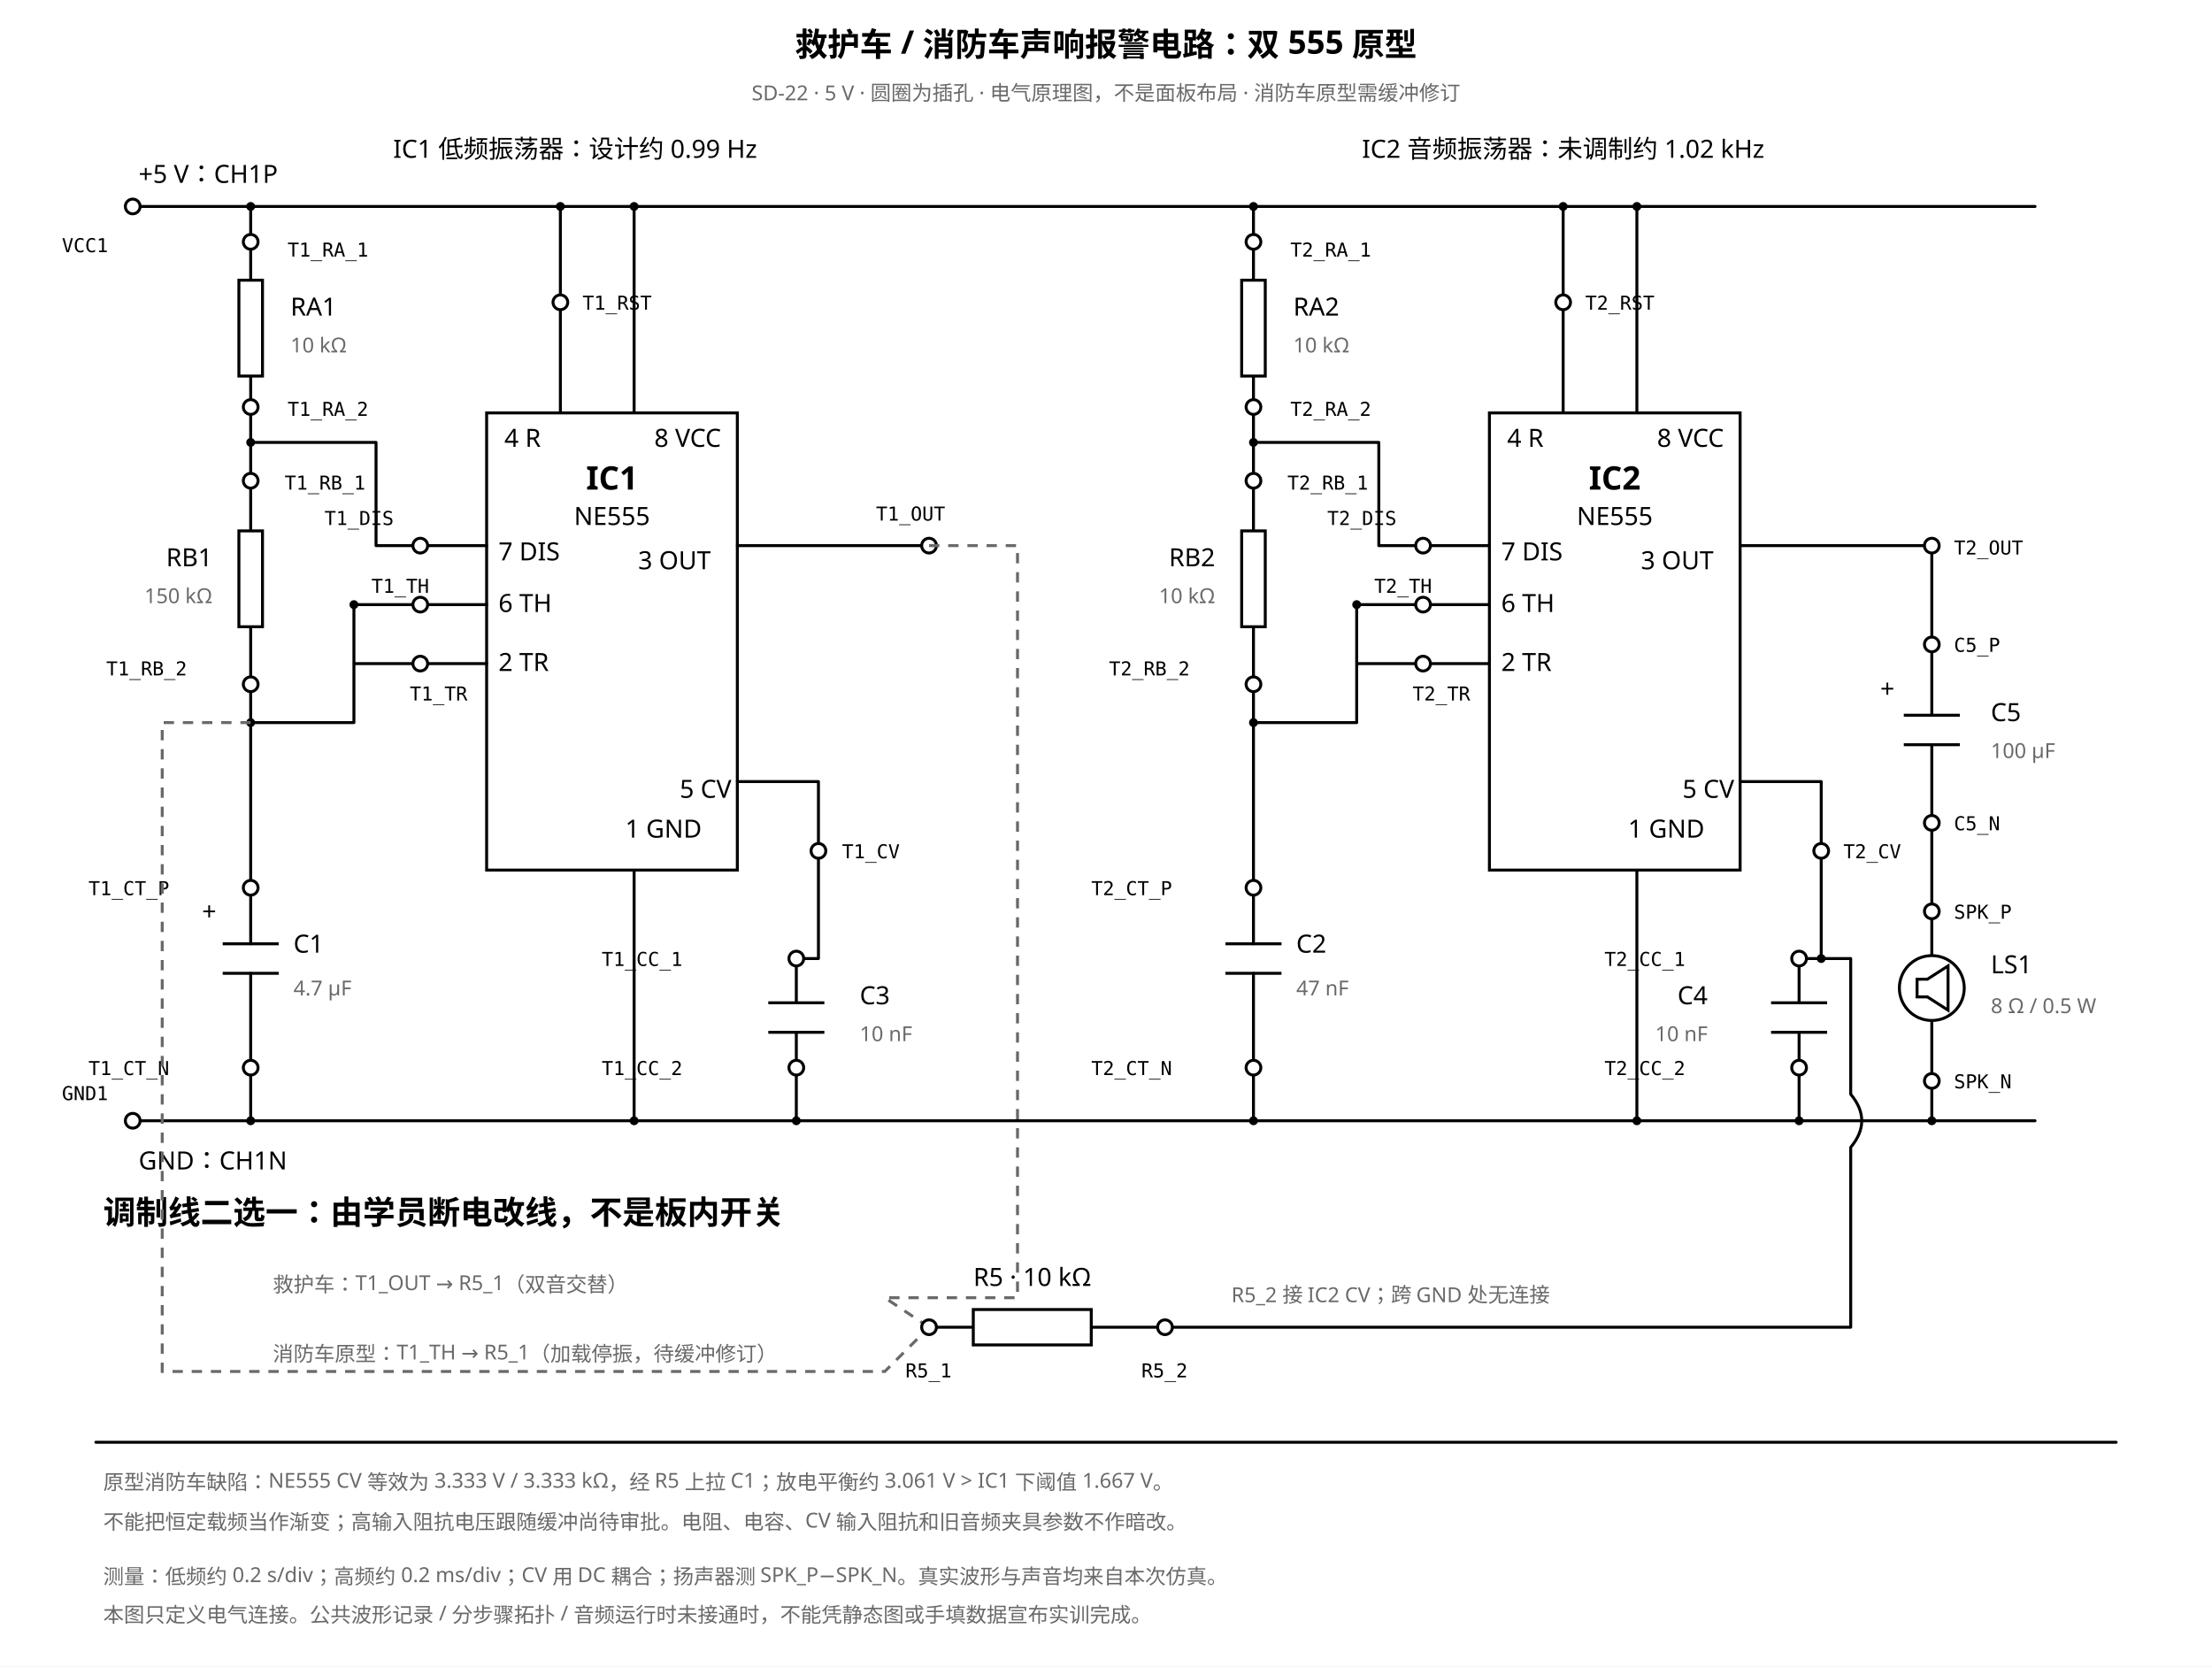
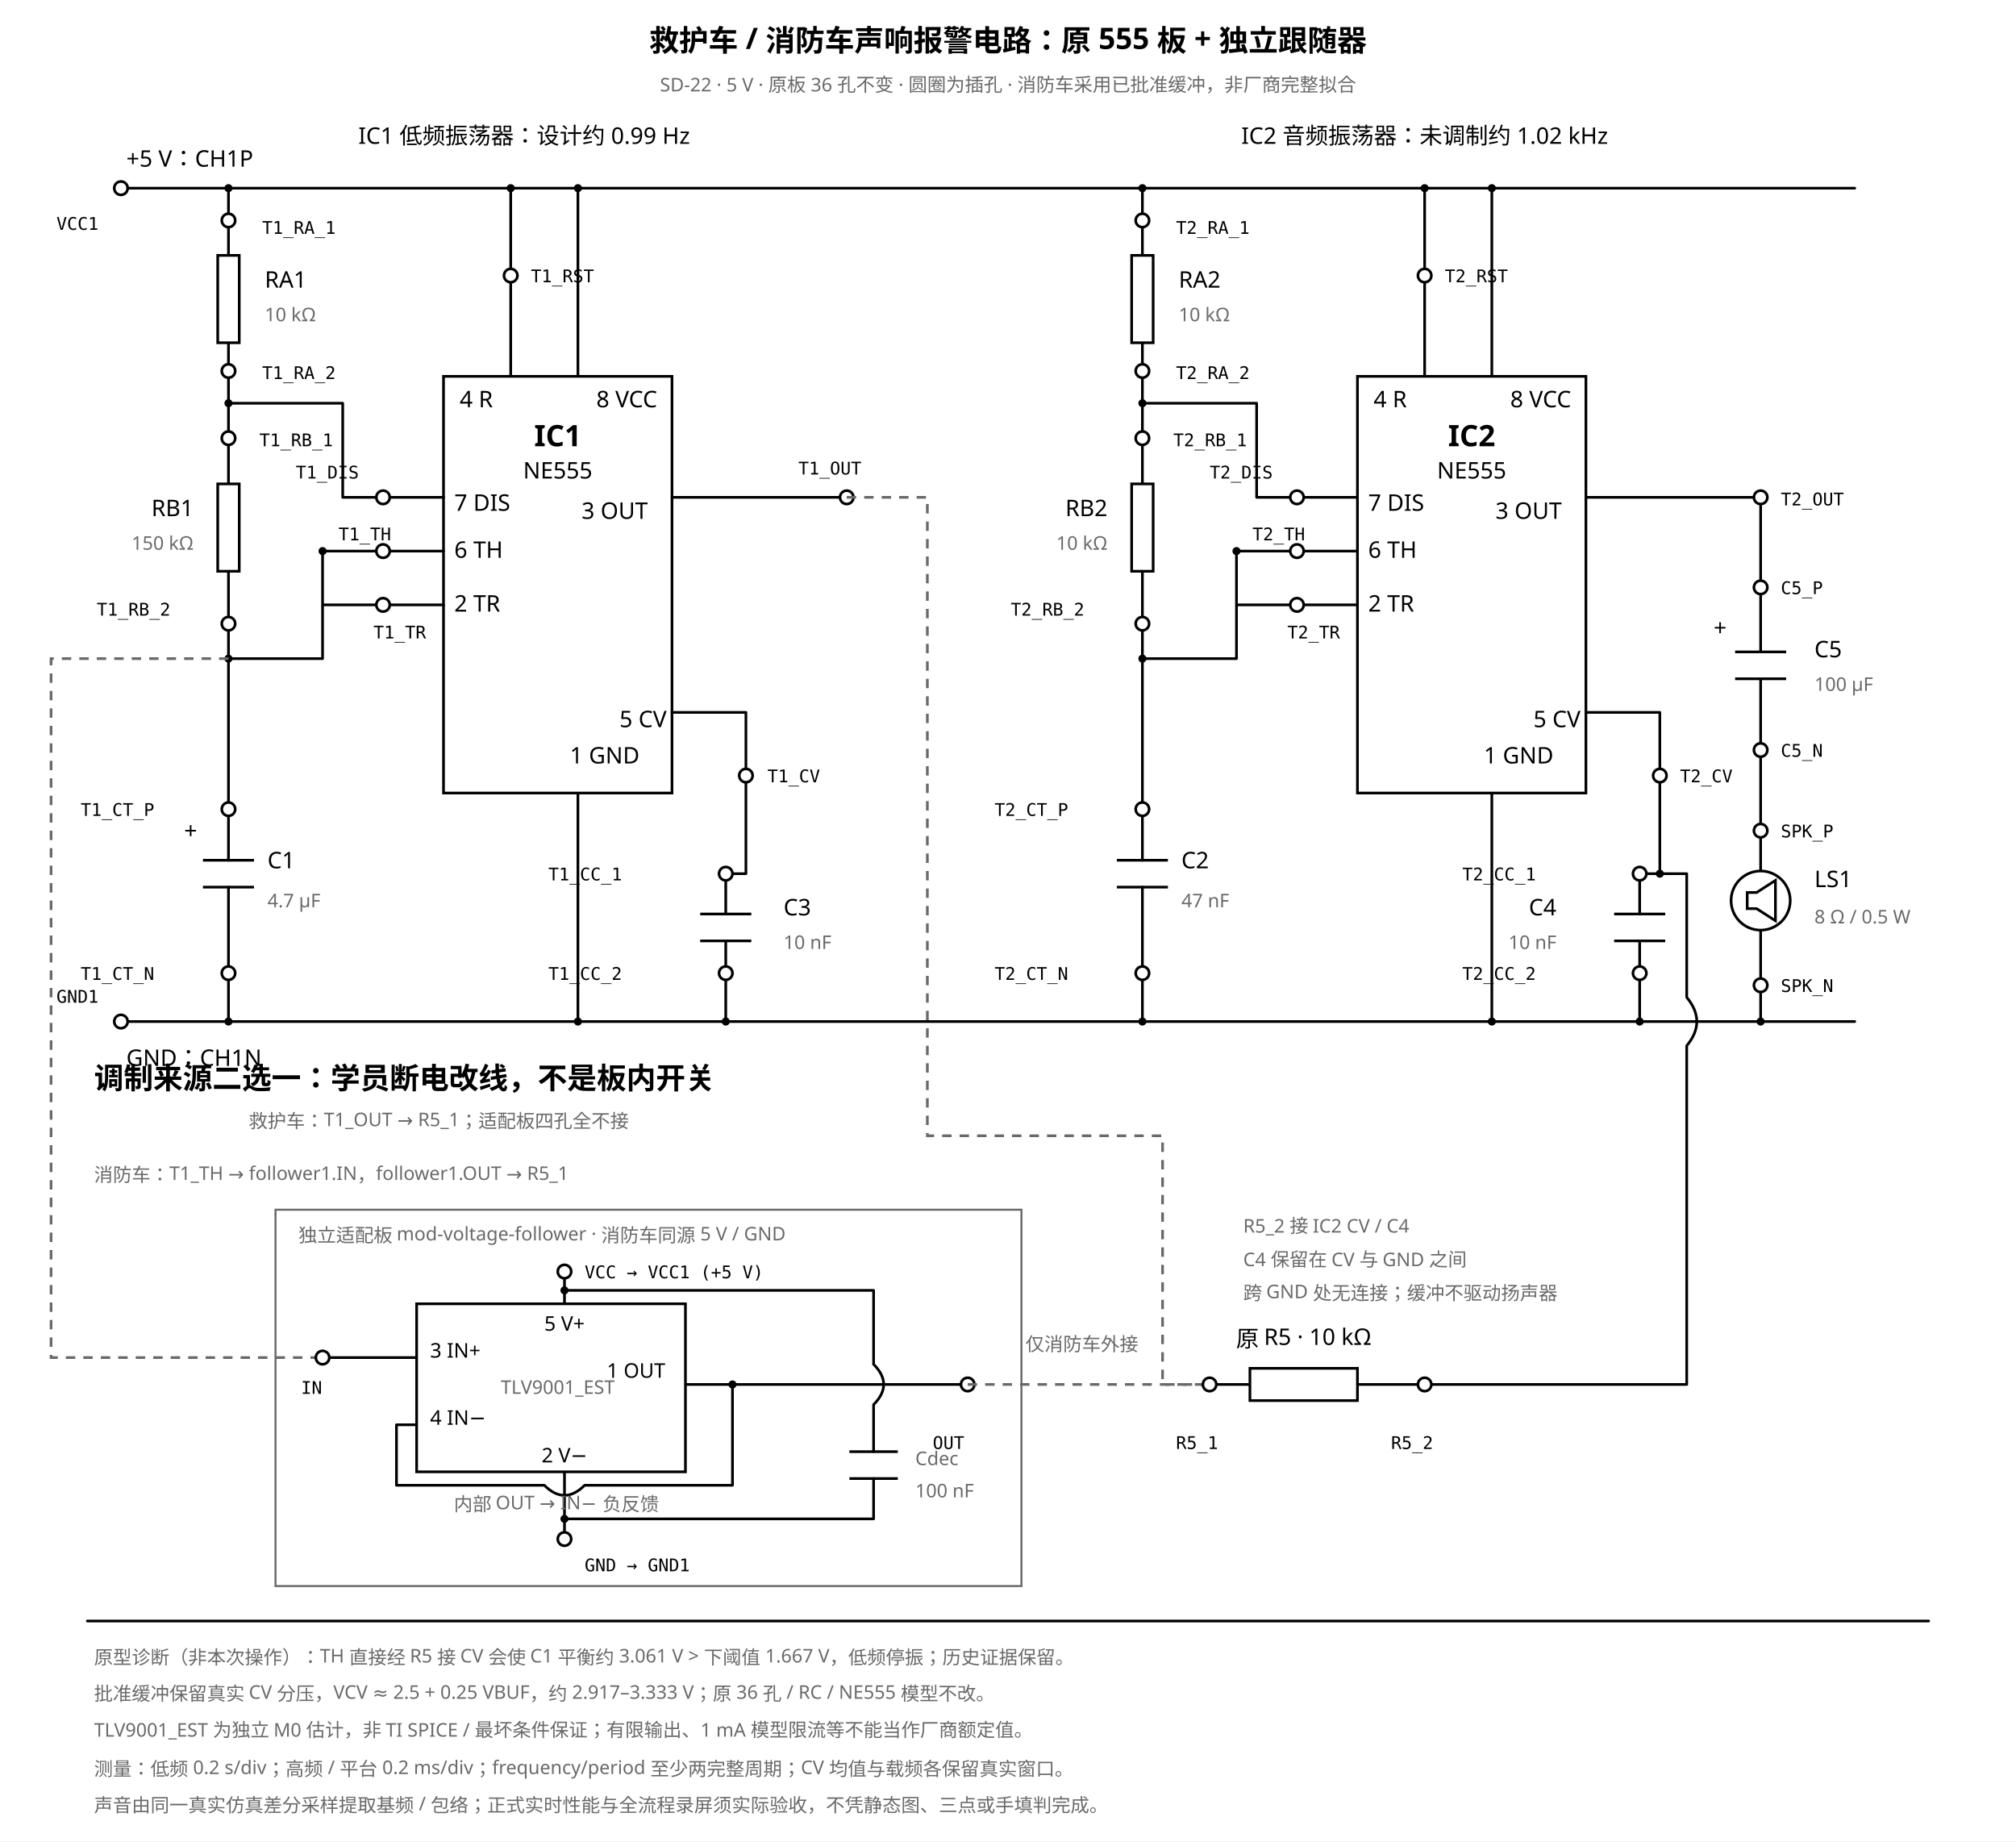
- <svg xmlns="http://www.w3.org/2000/svg" viewBox="0 0 1500 1130" role="img" aria-labelledby="title description">
+ <svg xmlns="http://www.w3.org/2000/svg" viewBox="0 0 1500 1370" role="img" aria-labelledby="title description">
  <style>
    text { font-family: "Noto Sans SC Variable", sans-serif; fill: black; font-size: 17px; }
    .wire { fill: none; stroke: black; stroke-width: 2; stroke-linecap: round; stroke-linejoin: round; }
    .component { fill: white; stroke: black; stroke-width: 2; }
    .jack { fill: white; stroke: black; stroke-width: 2; }
    .node { fill: black; }
    .choice { fill: none; stroke: dimgray; stroke-width: 2; stroke-dasharray: 7 6; }
    .small { font-size: 14px; fill: dimgray; }
    .jack-label { font-family: "JetBrains Mono Variable", monospace; font-size: 13px; }
    .pin-label { font-size: 15px; }
    .center { text-anchor: middle; }
    .heading { font-size: 22px; font-weight: 600; }
  </style>
-   <rect width="1500" height="1130" fill="white" />
-   <text x="750" y="38" class="center heading">救护车 / 消防车声响报警电路：双 555 原型</text>
-   <text x="750" y="68" class="center small">SD-22 · 5 V · 圆圈为插孔 · 电气原理图，不是面板布局 · 消防车原型需缓冲修订</text>
+   <rect width="1500" height="1370" fill="white" />
+   <text x="750" y="38" class="center heading">救护车 / 消防车声响报警电路：原 555 板 + 独立跟随器</text>
+   <text x="750" y="68" class="center small">SD-22 · 5 V · 原板 36 孔不变 · 圆圈为插孔 · 消防车采用已批准缓冲，非厂商完整拟合</text>
  <text x="390" y="107" class="center">IC1 低频振荡器：设计约 0.99 Hz</text>
  <text x="1060" y="107" class="center">IC2 音频振荡器：未调制约 1.02 kHz</text>
  <g class="wire">
    <path d="M90 140 H1380 M90 760 H1380" />
    <path d="M430 140 V280 M1110 140 V280 M430 590 V760 M1110 590 V760" />
    <path d="M380 140 V280 M1060 140 V280" />
  </g>
  <text x="94" y="124">+5 V：CH1P</text>
  <text x="94" y="793">GND：CH1N</text>
  <g data-jack-id="VCC1">
    <circle cx="90" cy="140" r="5" class="jack" />
    <text x="42" y="171" class="jack-label">VCC1</text>
  </g>
  <g data-jack-id="GND1">
    <circle cx="90" cy="760" r="5" class="jack" />
    <text x="42" y="746" class="jack-label">GND1</text>
  </g>
  <rect x="330" y="280" width="170" height="310" class="component" />
  <rect x="1010" y="280" width="170" height="310" class="component" />
  <text x="415" y="332" class="center heading">IC1</text>
  <text x="415" y="356" class="center">NE555</text>
  <text x="1095" y="332" class="center heading">IC2</text>
  <text x="1095" y="356" class="center">NE555</text>
  <g class="pin-label">
    <text x="342" y="303">4 R</text>
    <text x="489" y="303" text-anchor="end">8 VCC</text>
    <text x="1022" y="303">4 R</text>
    <text x="1169" y="303" text-anchor="end">8 VCC</text>
    <text x="338" y="380">7 DIS</text>
    <text x="338" y="415">6 TH</text>
    <text x="338" y="455">2 TR</text>
    <text x="482" y="386" text-anchor="end">3 OUT</text>
    <text x="424" y="568">1 GND</text>
    <text x="496" y="541" text-anchor="end">5 CV</text>
    <text x="1018" y="380">7 DIS</text>
    <text x="1018" y="415">6 TH</text>
    <text x="1018" y="455">2 TR</text>
    <text x="1162" y="386" text-anchor="end">3 OUT</text>
    <text x="1104" y="568">1 GND</text>
    <text x="1176" y="541" text-anchor="end">5 CV</text>
  </g>
  <g data-jack-id="T1_RST">
    <circle cx="380" cy="205" r="5" class="jack" />
    <text x="395" y="210" class="jack-label">T1_RST</text>
  </g>
  <g data-jack-id="T2_RST">
    <circle cx="1060" cy="205" r="5" class="jack" />
    <text x="1075" y="210" class="jack-label">T2_RST</text>
  </g>
  <g class="wire">
    <path d="M170 140 V190 M170 255 V360 M170 425 V640 M170 660 V760" />
    <path d="M170 300 H255 V370 H330" />
    <path d="M170 490 H240 V410 H330 M240 410 V450 H330" />
    <path d="M500 370 H630" />
    <path d="M500 530 H555 V650 H540 M540 650 V680 M540 700 V760" />
    <path d="M850 140 V190 M850 255 V360 M850 425 V640 M850 660 V760" />
    <path d="M850 300 H935 V370 H1010" />
    <path d="M850 490 H920 V410 H1010 M920 410 V450 H1010" />
    <path d="M1180 370 H1310 V485 M1310 505 V650 M1310 690 V760" />
    <path d="M1180 530 H1235 V650 H1220 M1220 650 V680 M1220 700 V760" />
  </g>
  <g class="component">
    <rect x="162" y="190" width="16" height="65" />
    <rect x="162" y="360" width="16" height="65" />
    <path d="M151 640 H189 M151 660 H189" />
    <path d="M521 680 H559 M521 700 H559" />
    <rect x="842" y="190" width="16" height="65" />
    <rect x="842" y="360" width="16" height="65" />
    <path d="M831 640 H869 M831 660 H869" />
    <path d="M1201 680 H1239 M1201 700 H1239" />
    <path d="M1291 485 H1329 M1291 505 H1329" />
    <circle cx="1310" cy="670" r="22" />
    <path d="M1300 664 H1307 L1321 655 V685 L1307 676 H1300 Z" />
  </g>
  <text x="197" y="214">RA1</text>
  <text x="197" y="239" class="small">10 kΩ</text>
  <text x="144" y="384" text-anchor="end">RB1</text>
  <text x="144" y="409" class="small" text-anchor="end">150 kΩ</text>
  <text x="199" y="646">C1</text>
  <text x="199" y="675" class="small">4.7 μF</text>
  <text x="137" y="624">+</text>
  <text x="583" y="681">C3</text>
  <text x="583" y="706" class="small">10 nF</text>
  <text x="877" y="214">RA2</text>
  <text x="877" y="239" class="small">10 kΩ</text>
  <text x="824" y="384" text-anchor="end">RB2</text>
  <text x="824" y="409" class="small" text-anchor="end">10 kΩ</text>
  <text x="879" y="646">C2</text>
  <text x="879" y="675" class="small">47 nF</text>
  <text x="1158" y="681" text-anchor="end">C4</text>
  <text x="1158" y="706" class="small" text-anchor="end">10 nF</text>
  <text x="1350" y="489">C5</text>
  <text x="1350" y="514" class="small">100 μF</text>
  <text x="1275" y="473">+</text>
  <text x="1350" y="660">LS1</text>
  <text x="1350" y="687" class="small">8 Ω / 0.5 W</text>
  <g data-jack-id="T1_RA_1">
    <circle cx="170" cy="164" r="5" class="jack" />
    <text x="195" y="174" class="jack-label">T1_RA_1</text>
  </g>
  <g data-jack-id="T1_RA_2">
    <circle cx="170" cy="276" r="5" class="jack" />
    <text x="195" y="282" class="jack-label">T1_RA_2</text>
  </g>
  <g data-jack-id="T1_RB_1">
    <circle cx="170" cy="326" r="5" class="jack" />
    <text x="193" y="332" class="jack-label">T1_RB_1</text>
  </g>
  <g data-jack-id="T1_RB_2">
    <circle cx="170" cy="464" r="5" class="jack" />
    <text x="72" y="458" class="jack-label">T1_RB_2</text>
  </g>
  <g data-jack-id="T1_DIS">
    <circle cx="285" cy="370" r="5" class="jack" />
    <text x="267" y="356" class="jack-label" text-anchor="end">T1_DIS</text>
  </g>
  <g data-jack-id="T1_TH">
    <circle cx="285" cy="410" r="5" class="jack" />
    <text x="291" y="402" class="jack-label" text-anchor="end">T1_TH</text>
  </g>
  <g data-jack-id="T1_TR">
    <circle cx="285" cy="450" r="5" class="jack" />
    <text x="317" y="475" class="jack-label" text-anchor="end">T1_TR</text>
  </g>
  <g data-jack-id="T1_OUT">
    <circle cx="630" cy="370" r="5" class="jack" />
    <text x="594" y="353" class="jack-label">T1_OUT</text>
  </g>
  <g data-jack-id="T1_CV">
    <circle cx="555" cy="577" r="5" class="jack" />
    <text x="571" y="582" class="jack-label">T1_CV</text>
  </g>
  <g data-jack-id="T1_CT_P">
    <circle cx="170" cy="602" r="5" class="jack" />
    <text x="60" y="607" class="jack-label">T1_CT_P</text>
  </g>
  <g data-jack-id="T1_CT_N">
    <circle cx="170" cy="724" r="5" class="jack" />
    <text x="60" y="729" class="jack-label">T1_CT_N</text>
  </g>
  <g data-jack-id="T1_CC_1">
    <circle cx="540" cy="650" r="5" class="jack" />
    <text x="408" y="655" class="jack-label">T1_CC_1</text>
  </g>
  <g data-jack-id="T1_CC_2">
    <circle cx="540" cy="724" r="5" class="jack" />
    <text x="408" y="729" class="jack-label">T1_CC_2</text>
  </g>
  <g data-jack-id="T2_RA_1">
    <circle cx="850" cy="164" r="5" class="jack" />
    <text x="875" y="174" class="jack-label">T2_RA_1</text>
  </g>
  <g data-jack-id="T2_RA_2">
    <circle cx="850" cy="276" r="5" class="jack" />
    <text x="875" y="282" class="jack-label">T2_RA_2</text>
  </g>
  <g data-jack-id="T2_RB_1">
    <circle cx="850" cy="326" r="5" class="jack" />
    <text x="873" y="332" class="jack-label">T2_RB_1</text>
  </g>
  <g data-jack-id="T2_RB_2">
    <circle cx="850" cy="464" r="5" class="jack" />
    <text x="752" y="458" class="jack-label">T2_RB_2</text>
  </g>
  <g data-jack-id="T2_DIS">
    <circle cx="965" cy="370" r="5" class="jack" />
    <text x="947" y="356" class="jack-label" text-anchor="end">T2_DIS</text>
  </g>
  <g data-jack-id="T2_TH">
    <circle cx="965" cy="410" r="5" class="jack" />
    <text x="971" y="402" class="jack-label" text-anchor="end">T2_TH</text>
  </g>
  <g data-jack-id="T2_TR">
    <circle cx="965" cy="450" r="5" class="jack" />
    <text x="997" y="475" class="jack-label" text-anchor="end">T2_TR</text>
  </g>
  <g data-jack-id="T2_OUT">
    <circle cx="1310" cy="370" r="5" class="jack" />
    <text x="1325" y="376" class="jack-label">T2_OUT</text>
  </g>
  <g data-jack-id="T2_CV">
    <circle cx="1235" cy="577" r="5" class="jack" />
    <text x="1250" y="582" class="jack-label">T2_CV</text>
  </g>
  <g data-jack-id="T2_CT_P">
    <circle cx="850" cy="602" r="5" class="jack" />
    <text x="740" y="607" class="jack-label">T2_CT_P</text>
  </g>
  <g data-jack-id="T2_CT_N">
    <circle cx="850" cy="724" r="5" class="jack" />
    <text x="740" y="729" class="jack-label">T2_CT_N</text>
  </g>
  <g data-jack-id="T2_CC_1">
    <circle cx="1220" cy="650" r="5" class="jack" />
    <text x="1088" y="655" class="jack-label">T2_CC_1</text>
  </g>
  <g data-jack-id="T2_CC_2">
    <circle cx="1220" cy="724" r="5" class="jack" />
    <text x="1088" y="729" class="jack-label">T2_CC_2</text>
  </g>
  <g data-jack-id="C5_P">
    <circle cx="1310" cy="437" r="5" class="jack" />
    <text x="1325" y="442" class="jack-label">C5_P</text>
  </g>
  <g data-jack-id="C5_N">
    <circle cx="1310" cy="558" r="5" class="jack" />
    <text x="1325" y="563" class="jack-label">C5_N</text>
  </g>
  <g data-jack-id="SPK_P">
    <circle cx="1310" cy="618" r="5" class="jack" />
    <text x="1325" y="623" class="jack-label">SPK_P</text>
  </g>
  <g data-jack-id="SPK_N">
    <circle cx="1310" cy="733" r="5" class="jack" />
    <text x="1325" y="738" class="jack-label">SPK_N</text>
  </g>
  <g class="node">
    <circle cx="170" cy="140" r="3" />
    <circle cx="380" cy="140" r="3" />
    <circle cx="430" cy="140" r="3" />
    <circle cx="850" cy="140" r="3" />
    <circle cx="1060" cy="140" r="3" />
    <circle cx="1110" cy="140" r="3" />
    <circle cx="170" cy="300" r="3" />
    <circle cx="170" cy="490" r="3" />
    <circle cx="240" cy="410" r="3" />
    <circle cx="850" cy="300" r="3" />
    <circle cx="850" cy="490" r="3" />
    <circle cx="920" cy="410" r="3" />
    <circle cx="170" cy="760" r="3" />
    <circle cx="430" cy="760" r="3" />
    <circle cx="540" cy="760" r="3" />
    <circle cx="850" cy="760" r="3" />
    <circle cx="1110" cy="760" r="3" />
    <circle cx="1220" cy="760" r="3" />
    <circle cx="1310" cy="760" r="3" />
  </g>
-   <text x="70" y="830" class="heading">调制线二选一：由学员断电改线，不是板内开关</text>
+   <text x="70" y="810" class="heading">调制来源二选一：学员断电改线，不是板内开关</text>
  <g class="choice">
-     <path d="M630 370 H690 V880 H600 L630 900" />
-     <path d="M170 490 H110 V930 H600 L630 900" />
-   </g>
-   <text x="185" y="876" class="small">救护车：T1_OUT → R5_1（双音交替）</text>
-   <text x="185" y="923" class="small">消防车原型：T1_TH → R5_1（加载停振，待缓冲修订）</text>
+     <path d="M630 370 H690 V845 H865 V1030 H900" />
+     <path d="M170 490 H38 V1010 H240" />
+   </g>
+   <text x="185" y="839" class="small">救护车：T1_OUT → R5_1；适配板四孔全不接</text>
+   <text x="70" y="879" class="small">消防车：T1_TH → follower1.IN，follower1.OUT → R5_1</text>
+   <g data-module-id="follower1">
+     <rect x="205" y="900" width="555" height="280" fill="none" stroke="dimgray" stroke-width="1.5" />
+     <text x="222" y="924" class="small">独立适配板 mod-voltage-follower · 消防车同源 5 V / GND</text>
+     <g class="wire">
+       <path d="M240 1010 H310 M510 1030 H720" />
+       <path d="M545 1030 V1105 H435 Q420 1120 405 1105 H295 V1060 H310" />
+       <path d="M420 946 V970 M420 1095 V1145 M420 960 H650 V1015 Q665 1030 650 1045 V1080 M650 1100 V1130 H420" />
+     </g>
+     <rect x="310" y="970" width="200" height="125" class="component" />
+     <text x="320" y="1010" class="pin-label">3 IN+</text>
+     <text x="320" y="1060" class="pin-label">4 IN−</text>
+     <text x="495" y="1025" class="pin-label" text-anchor="end">1 OUT</text>
+     <text x="420" y="990" class="center pin-label">5 V+</text>
+     <text x="420" y="1088" class="center pin-label">2 V−</text>
+     <text x="415" y="1037" class="center small">TLV9001_EST</text>
+     <text x="414" y="1124" class="center small">内部 OUT → IN− 负反馈</text>
+     <path d="M632 1080 H668 M632 1100 H668" class="component" />
+     <text x="681" y="1090" class="small">Cdec</text>
+     <text x="681" y="1114" class="small">100 nF</text>
+     <circle cx="545" cy="1030" r="3" class="node" />
+     <circle cx="420" cy="960" r="3" class="node" />
+     <circle cx="420" cy="1130" r="3" class="node" />
+     <g data-jack-id="VCC" data-module-id="follower1">
+       <circle cx="420" cy="946" r="5" class="jack" />
+       <text x="435" y="951" class="jack-label">VCC → VCC1 (+5 V)</text>
+     </g>
+     <g data-jack-id="GND" data-module-id="follower1">
+       <circle cx="420" cy="1145" r="5" class="jack" />
+       <text x="435" y="1169" class="jack-label">GND → GND1</text>
+     </g>
+     <g data-jack-id="IN" data-module-id="follower1">
+       <circle cx="240" cy="1010" r="5" class="jack" />
+       <text x="224" y="1037" class="jack-label">IN</text>
+     </g>
+     <g data-jack-id="OUT" data-module-id="follower1">
+       <circle cx="720" cy="1030" r="5" class="jack" />
+       <text x="694" y="1078" class="jack-label">OUT</text>
+     </g>
+   </g>
+   <path d="M720 1030 H900" class="choice" />
+   <text x="805" y="1005" class="center small">仅消防车外接</text>
  <g class="wire">
-     <path d="M630 900 H660 M740 900 H790 H1255 V778 Q1270 760 1255 742 V650 H1235" />
-   </g>
-   <rect x="660" y="888" width="80" height="24" class="component" />
-   <text x="700" y="872" class="center">R5 · 10 kΩ</text>
+     <path d="M900 1030 H930 M1010 1030 H1060 H1255 V778 Q1270 760 1255 742 V650 H1235" />
+   </g>
+   <rect x="930" y="1018" width="80" height="24" class="component" />
+   <text x="970" y="1002" class="center">原 R5 · 10 kΩ</text>
  <g data-jack-id="R5_1">
-     <circle cx="630" cy="900" r="5" class="jack" />
-     <text x="614" y="934" class="jack-label">R5_1</text>
+     <circle cx="900" cy="1030" r="5" class="jack" />
+     <text x="875" y="1078" class="jack-label">R5_1</text>
  </g>
  <g data-jack-id="R5_2">
-     <circle cx="790" cy="900" r="5" class="jack" />
-     <text x="774" y="934" class="jack-label">R5_2</text>
+     <circle cx="1060" cy="1030" r="5" class="jack" />
+     <text x="1035" y="1078" class="jack-label">R5_2</text>
  </g>
  <circle cx="1235" cy="650" r="3" class="node" />
-   <text x="835" y="883" class="small">R5_2 接 IC2 CV；跨 GND 处无连接</text>
-   <path d="M65 978 H1435" class="wire" />
-   <text x="70" y="1010" class="small">原型消防车缺陷：NE555 CV 等效为 3.333 V / 3.333 kΩ，经 R5 上拉 C1；放电平衡约 3.061 V &gt; IC1 下阈值 1.667 V。</text>
-   <text x="70" y="1037" class="small">不能把恒定载频当作渐变；高输入阻抗电压跟随缓冲尚待审批。电阻、电容、CV 输入阻抗和旧音频夹具参数不作暗改。</text>
-   <text x="70" y="1074" class="small">测量：低频约 0.2 s/div；高频约 0.2 ms/div；CV 用 DC 耦合；扬声器测 SPK_P−SPK_N。真实波形与声音均来自本次仿真。</text>
-   <text x="70" y="1100" class="small">本图只定义电气连接。公共波形记录 / 分步骤拓扑 / 音频运行时未接通时，不能凭静态图或手填数据宣布实训完成。</text>
+   <text x="925" y="917" class="small">R5_2 接 IC2 CV / C4</text>
+   <text x="925" y="942" class="small">C4 保留在 CV 与 GND 之间</text>
+   <text x="925" y="967" class="small">跨 GND 处无连接；缓冲不驱动扬声器</text>
+   <path d="M65 1206 H1435" class="wire" />
+   <text x="70" y="1238" class="small">原型诊断（非本次操作）：TH 直接经 R5 接 CV 会使 C1 平衡约 3.061 V &gt; 下阈值 1.667 V，低频停振；历史证据保留。</text>
+   <text x="70" y="1265" class="small">批准缓冲保留真实 CV 分压，VCV ≈ 2.5 + 0.25 VBUF，约 2.917–3.333 V；原 36 孔 / RC / NE555 模型不改。</text>
+   <text x="70" y="1292" class="small">TLV9001_EST 为独立 M0 估计，非 TI SPICE / 最坏条件保证；有限输出、1 mA 模型限流等不能当作厂商额定值。</text>
+   <text x="70" y="1321" class="small">测量：低频 0.2 s/div；高频 / 平台 0.2 ms/div；frequency/period 至少两完整周期；CV 均值与载频各保留真实窗口。</text>
+   <text x="70" y="1348" class="small">声音由同一真实仿真差分采样提取基频 / 包络；正式实时性能与全流程录屏须实际验收，不凭静态图、三点或手填判完成。</text>
</svg>
